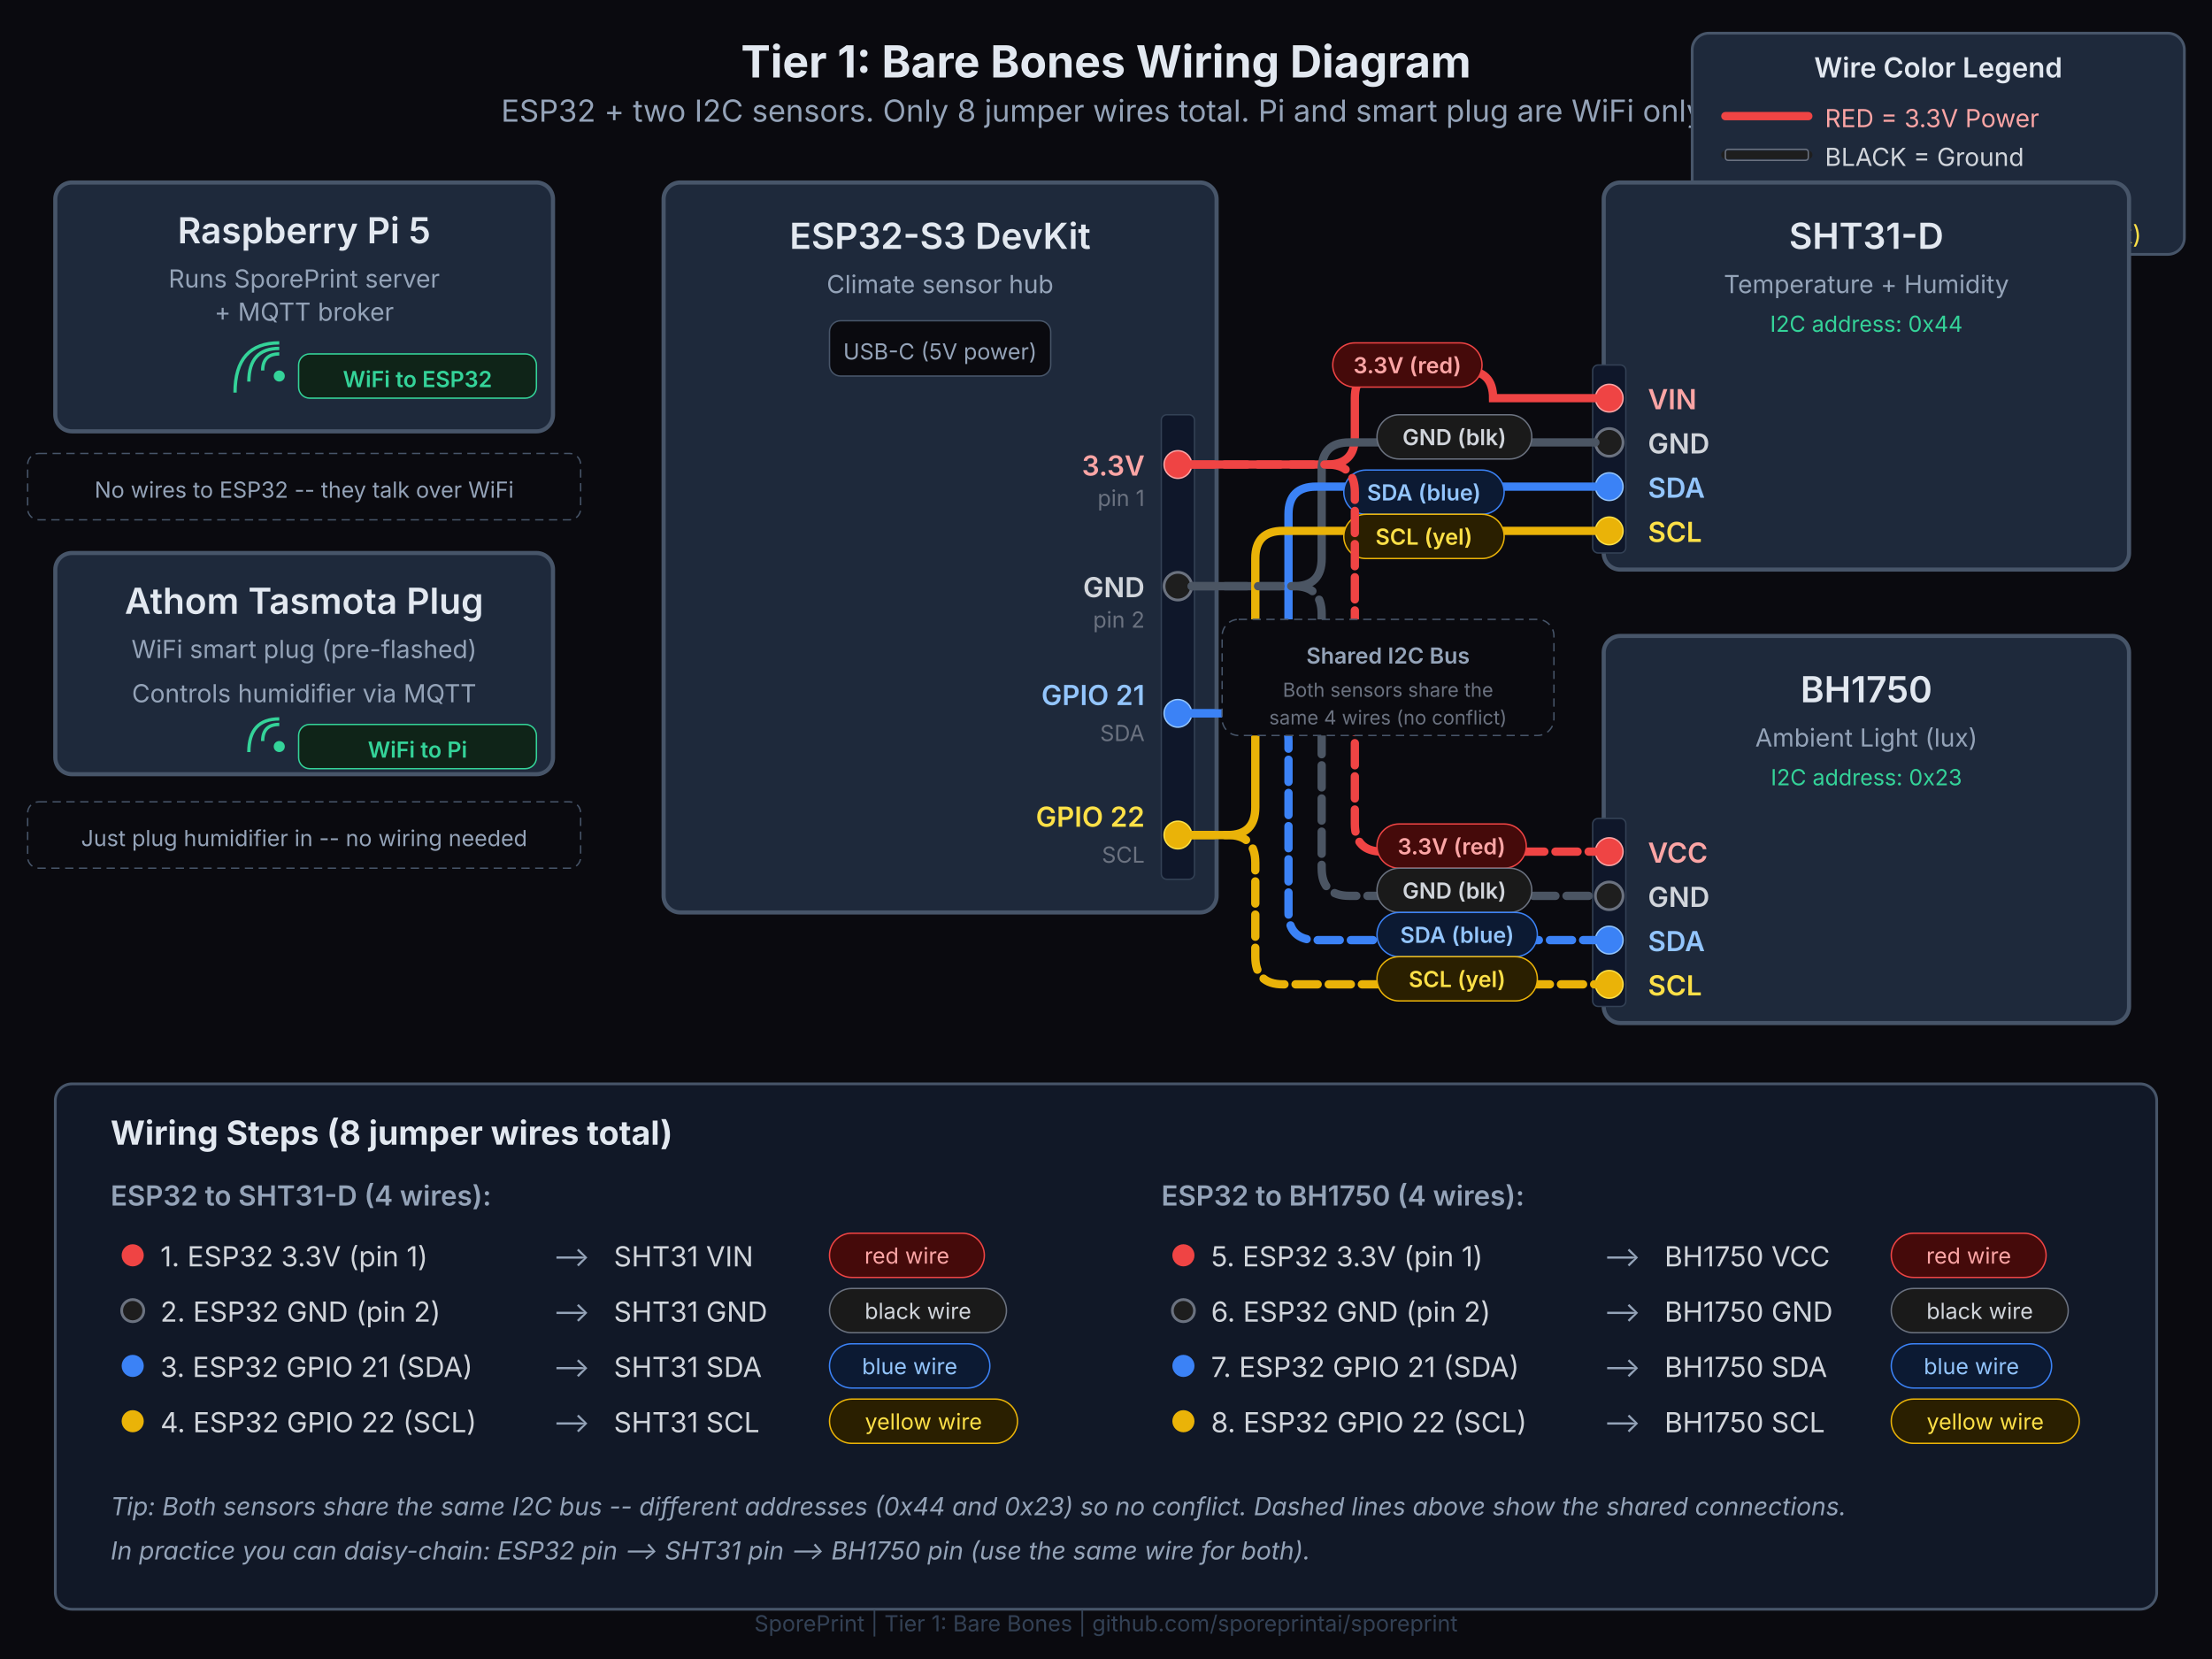
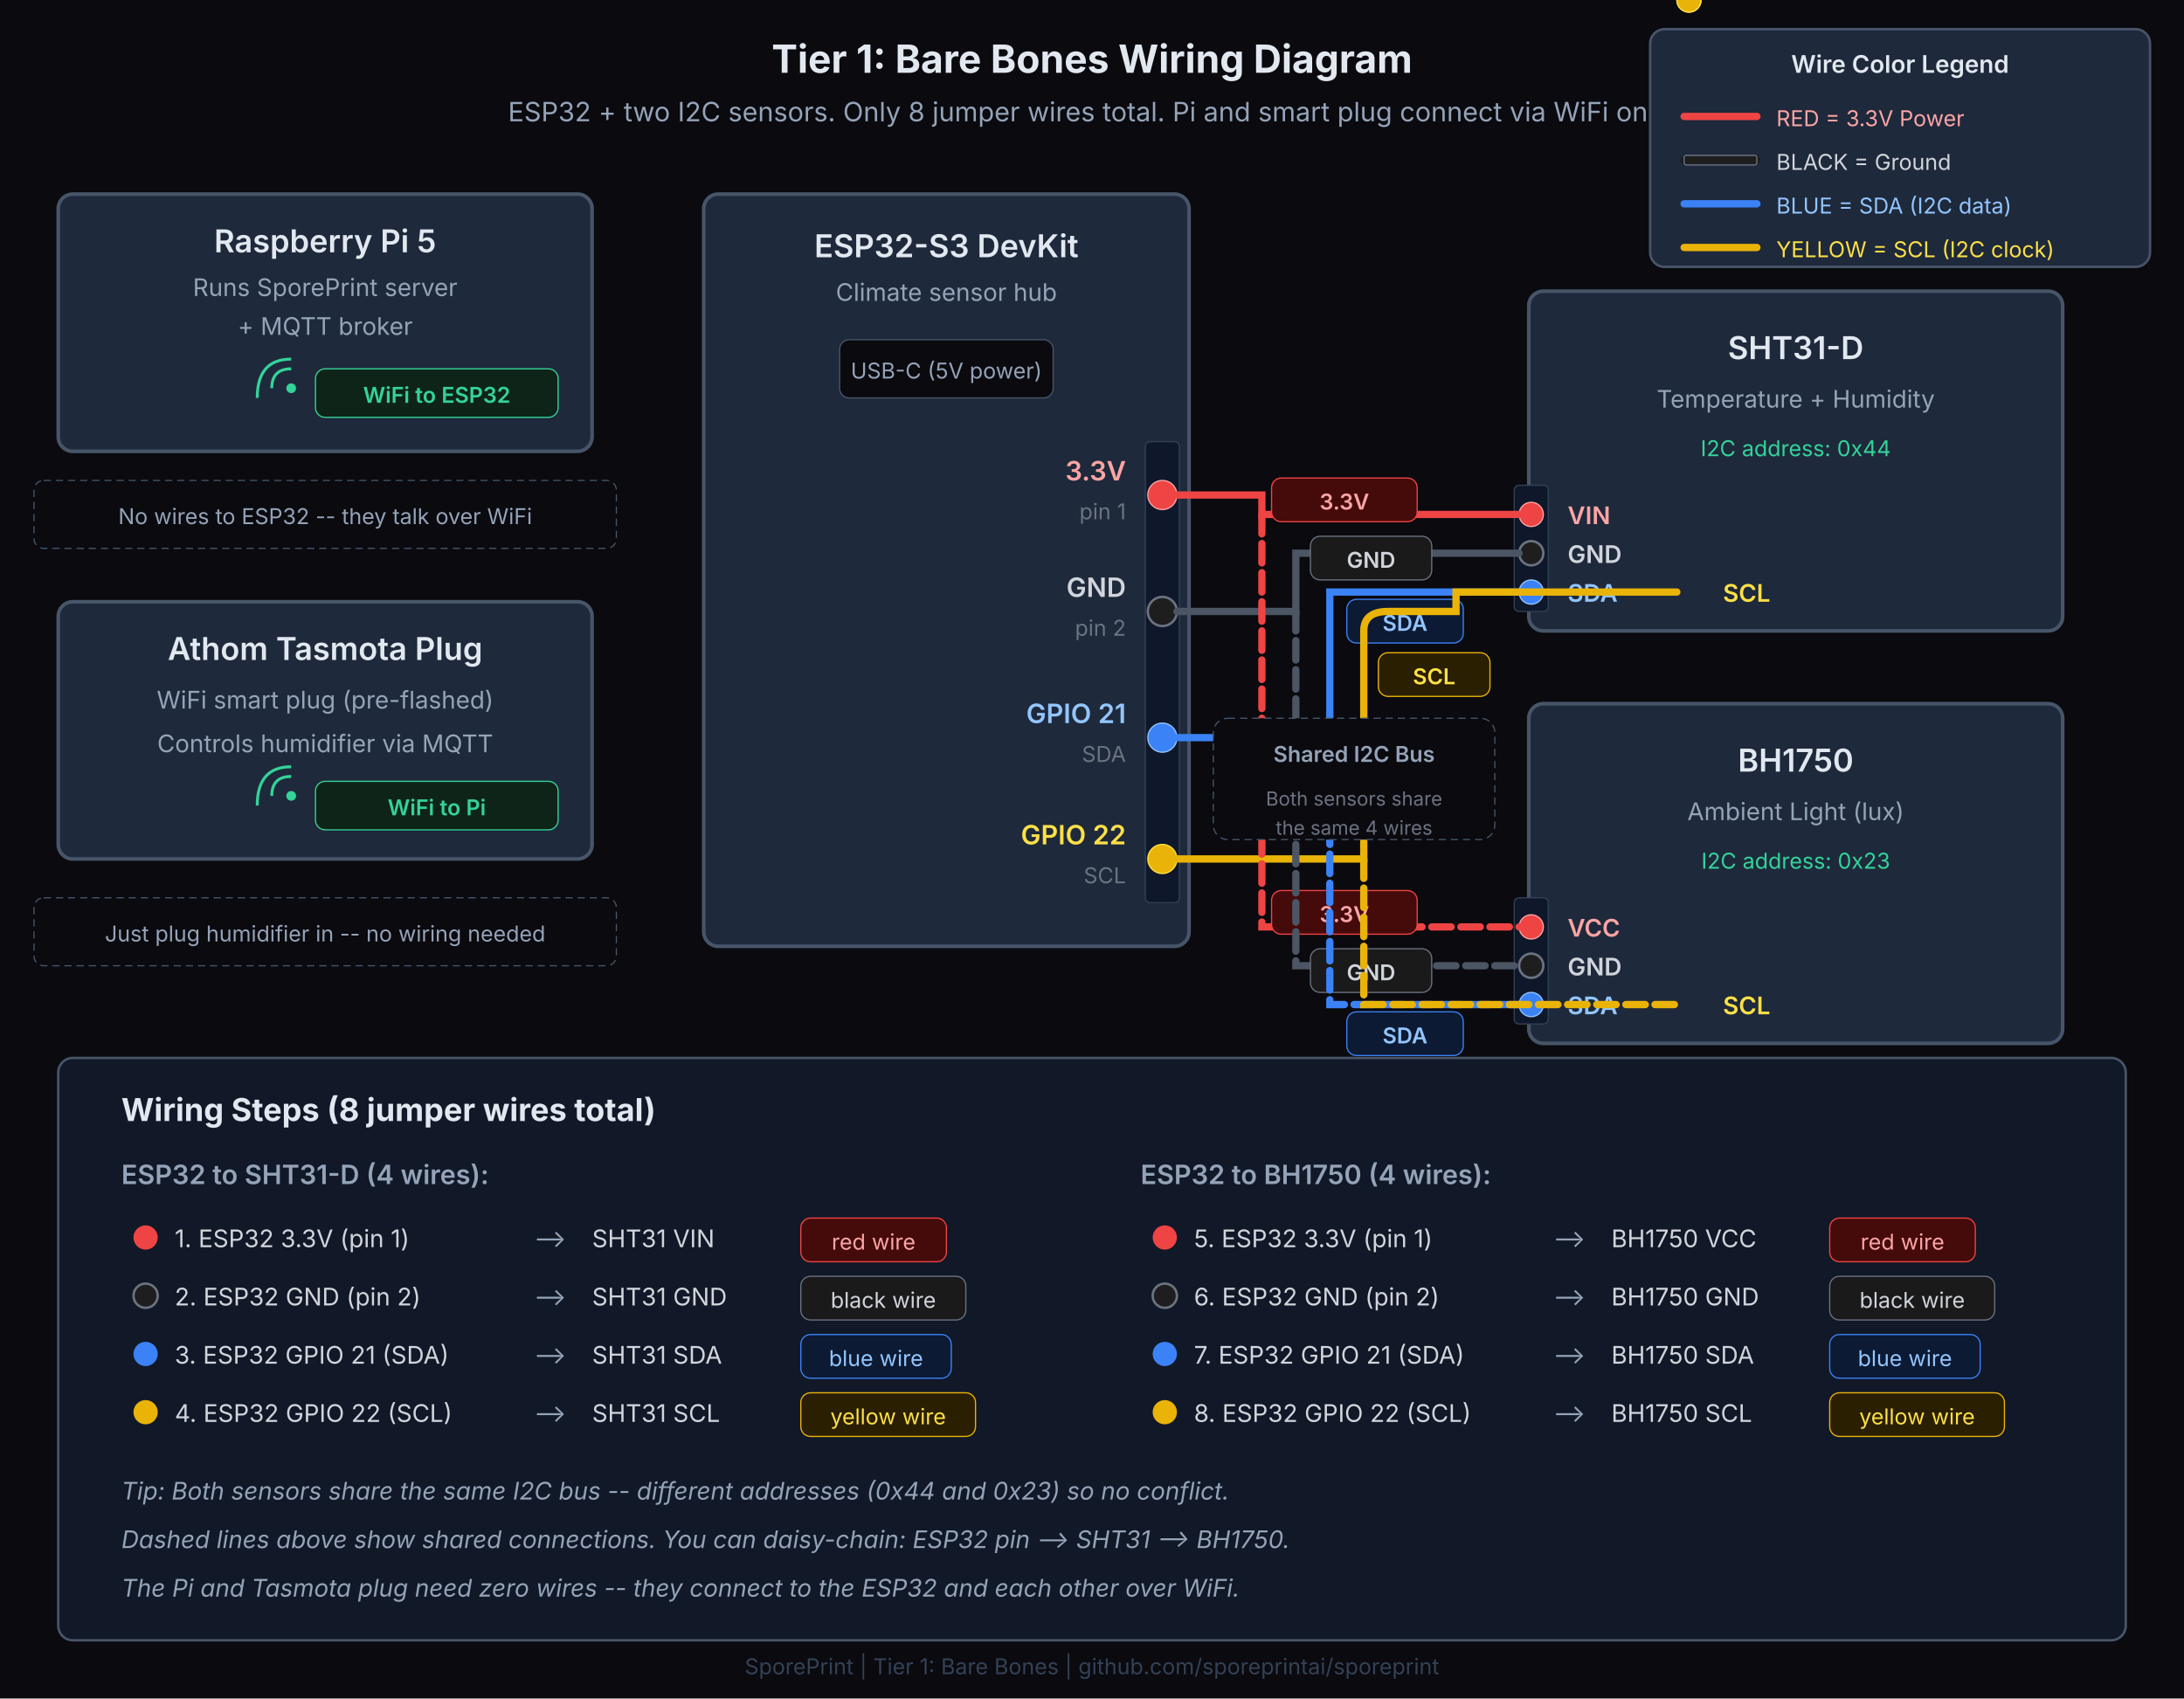
- <svg xmlns="http://www.w3.org/2000/svg" viewBox="0 0 800 600" width="800" height="600">
-   <rect width="800" height="600" fill="#0a0a0f" />
-   <text x="400" y="28" text-anchor="middle" fill="#e2e8f0" font-family="system-ui, -apple-system, sans-serif" font-size="16" font-weight="700">Tier 1: Bare Bones Wiring Diagram</text>
-   <text x="400" y="44" text-anchor="middle" fill="#94a3b8" font-family="system-ui, -apple-system, sans-serif" font-size="11">ESP32 + two I2C sensors. Only 8 jumper wires total. Pi and smart plug are WiFi only.</text>
-   <rect x="612" y="12" width="178" height="80" rx="6" fill="#1e293b" stroke="#475569" stroke-width="1" />
-   <text x="701" y="28" text-anchor="middle" fill="#e2e8f0" font-family="system-ui, -apple-system, sans-serif" font-size="10" font-weight="600">Wire Color Legend</text>
-   <line x1="624" y1="42" x2="654" y2="42" stroke="#ef4444" stroke-width="3" stroke-linecap="round" />
-   <text x="660" y="46" fill="#fca5a5" font-family="system-ui, -apple-system, sans-serif" font-size="9">RED = 3.3V Power</text>
-   <line x1="624" y1="56" x2="654" y2="56" stroke="#1e1e1e" stroke-width="3" stroke-linecap="round" />
-   <rect x="624" y="54" width="30" height="4" rx="1" fill="none" stroke="#6b7280" stroke-width="0.5" />
-   <text x="660" y="60" fill="#d1d5db" font-family="system-ui, -apple-system, sans-serif" font-size="9">BLACK = Ground</text>
-   <line x1="624" y1="70" x2="654" y2="70" stroke="#3b82f6" stroke-width="3" stroke-linecap="round" />
-   <text x="660" y="74" fill="#93c5fd" font-family="system-ui, -apple-system, sans-serif" font-size="9">BLUE = SDA (I2C data)</text>
-   <line x1="624" y1="84" x2="654" y2="84" stroke="#eab308" stroke-width="3" stroke-linecap="round" />
-   <text x="660" y="88" fill="#fde047" font-family="system-ui, -apple-system, sans-serif" font-size="9">YELLOW = SCL (I2C clock)</text>
-   <rect x="20" y="66" width="180" height="90" rx="6" fill="#1e293b" stroke="#475569" stroke-width="1.5" />
-   <text x="110" y="88" text-anchor="middle" fill="#e2e8f0" font-family="system-ui, -apple-system, sans-serif" font-size="13" font-weight="600">Raspberry Pi 5</text>
-   <text x="110" y="104" text-anchor="middle" fill="#94a3b8" font-family="system-ui, -apple-system, sans-serif" font-size="9">Runs SporePrint server</text>
-   <text x="110" y="116" text-anchor="middle" fill="#94a3b8" font-family="system-ui, -apple-system, sans-serif" font-size="9">+ MQTT broker</text>
-   <path d="M 95 134 Q 95 128 101 128" fill="none" stroke="#34d399" stroke-width="1.2" />
-   <path d="M 90 138 Q 90 126 101 126" fill="none" stroke="#34d399" stroke-width="1.2" />
-   <path d="M 85 142 Q 85 124 101 124" fill="none" stroke="#34d399" stroke-width="1.2" />
-   <circle cx="101" cy="136" r="2" fill="#34d399" />
-   <rect x="108" y="128" width="86" height="16" rx="4" fill="#0f2418" stroke="#34d399" stroke-width="0.5" />
-   <text x="151" y="140" text-anchor="middle" fill="#34d399" font-family="system-ui, -apple-system, sans-serif" font-size="8" font-weight="600">WiFi to ESP32</text>
-   <rect x="10" y="164" width="200" height="24" rx="4" fill="#0a0a0f" stroke="#475569" stroke-width="0.5" stroke-dasharray="3,2" />
-   <text x="110" y="180" text-anchor="middle" fill="#94a3b8" font-family="system-ui, -apple-system, sans-serif" font-size="8">No wires to ESP32 -- they talk over WiFi</text>
-   <rect x="20" y="200" width="180" height="80" rx="6" fill="#1e293b" stroke="#475569" stroke-width="1.5" />
-   <text x="110" y="222" text-anchor="middle" fill="#e2e8f0" font-family="system-ui, -apple-system, sans-serif" font-size="13" font-weight="600">Athom Tasmota Plug</text>
-   <text x="110" y="238" text-anchor="middle" fill="#94a3b8" font-family="system-ui, -apple-system, sans-serif" font-size="9">WiFi smart plug (pre-flashed)</text>
-   <text x="110" y="254" text-anchor="middle" fill="#94a3b8" font-family="system-ui, -apple-system, sans-serif" font-size="9">Controls humidifier via MQTT</text>
-   <path d="M 95 268 Q 95 262 101 262" fill="none" stroke="#34d399" stroke-width="1.2" />
-   <path d="M 90 272 Q 90 260 101 260" fill="none" stroke="#34d399" stroke-width="1.2" />
-   <circle cx="101" cy="270" r="2" fill="#34d399" />
-   <rect x="108" y="262" width="86" height="16" rx="4" fill="#0f2418" stroke="#34d399" stroke-width="0.5" />
-   <text x="151" y="274" text-anchor="middle" fill="#34d399" font-family="system-ui, -apple-system, sans-serif" font-size="8" font-weight="600">WiFi to Pi</text>
-   <rect x="10" y="290" width="200" height="24" rx="4" fill="#0a0a0f" stroke="#475569" stroke-width="0.5" stroke-dasharray="3,2" />
-   <text x="110" y="306" text-anchor="middle" fill="#94a3b8" font-family="system-ui, -apple-system, sans-serif" font-size="8">Just plug humidifier in -- no wiring needed</text>
-   <rect x="240" y="66" width="200" height="264" rx="6" fill="#1e293b" stroke="#475569" stroke-width="1.5" />
-   <text x="340" y="90" text-anchor="middle" fill="#e2e8f0" font-family="system-ui, -apple-system, sans-serif" font-size="13" font-weight="600">ESP32-S3 DevKit</text>
-   <text x="340" y="106" text-anchor="middle" fill="#94a3b8" font-family="system-ui, -apple-system, sans-serif" font-size="9">Climate sensor hub</text>
-   <rect x="300" y="116" width="80" height="20" rx="4" fill="#0a0a0f" stroke="#475569" stroke-width="0.5" />
-   <text x="340" y="130" text-anchor="middle" fill="#94a3b8" font-family="system-ui, -apple-system, sans-serif" font-size="8">USB-C (5V power)</text>
-   <rect x="420" y="150" width="12" height="168" rx="2" fill="#0f172a" stroke="#334155" stroke-width="0.5" />
-   <circle cx="426" cy="168" r="5" fill="#ef4444" stroke="#fca5a5" stroke-width="0.5" />
-   <text x="414" y="172" text-anchor="end" fill="#fca5a5" font-family="system-ui, -apple-system, sans-serif" font-size="10" font-weight="600">3.3V</text>
-   <text x="414" y="183" text-anchor="end" fill="#6b7280" font-family="system-ui, -apple-system, sans-serif" font-size="8">pin 1</text>
-   <circle cx="426" cy="212" r="5" fill="#1e1e1e" stroke="#6b7280" stroke-width="1" />
-   <text x="414" y="216" text-anchor="end" fill="#d1d5db" font-family="system-ui, -apple-system, sans-serif" font-size="10" font-weight="600">GND</text>
-   <text x="414" y="227" text-anchor="end" fill="#6b7280" font-family="system-ui, -apple-system, sans-serif" font-size="8">pin 2</text>
-   <circle cx="426" cy="258" r="5" fill="#3b82f6" stroke="#93c5fd" stroke-width="0.5" />
-   <text x="414" y="255" text-anchor="end" fill="#93c5fd" font-family="system-ui, -apple-system, sans-serif" font-size="10" font-weight="600">GPIO 21</text>
-   <text x="414" y="268" text-anchor="end" fill="#6b7280" font-family="system-ui, -apple-system, sans-serif" font-size="8">SDA</text>
-   <circle cx="426" cy="302" r="5" fill="#eab308" stroke="#fde047" stroke-width="0.5" />
-   <text x="414" y="299" text-anchor="end" fill="#fde047" font-family="system-ui, -apple-system, sans-serif" font-size="10" font-weight="600">GPIO 22</text>
-   <text x="414" y="312" text-anchor="end" fill="#6b7280" font-family="system-ui, -apple-system, sans-serif" font-size="8">SCL</text>
-   <rect x="580" y="66" width="190" height="140" rx="6" fill="#1e293b" stroke="#475569" stroke-width="1.5" />
-   <text x="675" y="90" text-anchor="middle" fill="#e2e8f0" font-family="system-ui, -apple-system, sans-serif" font-size="13" font-weight="600">SHT31-D</text>
-   <text x="675" y="106" text-anchor="middle" fill="#94a3b8" font-family="system-ui, -apple-system, sans-serif" font-size="9">Temperature + Humidity</text>
-   <text x="675" y="120" text-anchor="middle" fill="#34d399" font-family="system-ui, -apple-system, sans-serif" font-size="8">I2C address: 0x44</text>
-   <rect x="576" y="132" width="12" height="68" rx="2" fill="#0f172a" stroke="#334155" stroke-width="0.5" />
-   <circle cx="582" cy="144" r="5" fill="#ef4444" stroke="#fca5a5" stroke-width="0.5" />
-   <text x="596" y="148" fill="#fca5a5" font-family="system-ui, -apple-system, sans-serif" font-size="10" font-weight="600">VIN</text>
-   <circle cx="582" cy="160" r="5" fill="#1e1e1e" stroke="#6b7280" stroke-width="1" />
-   <text x="596" y="164" fill="#d1d5db" font-family="system-ui, -apple-system, sans-serif" font-size="10" font-weight="600">GND</text>
-   <circle cx="582" cy="176" r="5" fill="#3b82f6" stroke="#93c5fd" stroke-width="0.5" />
-   <text x="596" y="180" fill="#93c5fd" font-family="system-ui, -apple-system, sans-serif" font-size="10" font-weight="600">SDA</text>
-   <circle cx="582" cy="192" r="5" fill="#eab308" stroke="#fde047" stroke-width="0.5" />
-   <text x="596" y="196" fill="#fde047" font-family="system-ui, -apple-system, sans-serif" font-size="10" font-weight="600">SCL</text>
-   <rect x="580" y="230" width="190" height="140" rx="6" fill="#1e293b" stroke="#475569" stroke-width="1.5" />
-   <text x="675" y="254" text-anchor="middle" fill="#e2e8f0" font-family="system-ui, -apple-system, sans-serif" font-size="13" font-weight="600">BH1750</text>
-   <text x="675" y="270" text-anchor="middle" fill="#94a3b8" font-family="system-ui, -apple-system, sans-serif" font-size="9">Ambient Light (lux)</text>
-   <text x="675" y="284" text-anchor="middle" fill="#34d399" font-family="system-ui, -apple-system, sans-serif" font-size="8">I2C address: 0x23</text>
-   <rect x="576" y="296" width="12" height="68" rx="2" fill="#0f172a" stroke="#334155" stroke-width="0.5" />
-   <circle cx="582" cy="308" r="5" fill="#ef4444" stroke="#fca5a5" stroke-width="0.5" />
-   <text x="596" y="312" fill="#fca5a5" font-family="system-ui, -apple-system, sans-serif" font-size="10" font-weight="600">VCC</text>
-   <circle cx="582" cy="324" r="5" fill="#1e1e1e" stroke="#6b7280" stroke-width="1" />
-   <text x="596" y="328" fill="#d1d5db" font-family="system-ui, -apple-system, sans-serif" font-size="10" font-weight="600">GND</text>
-   <circle cx="582" cy="340" r="5" fill="#3b82f6" stroke="#93c5fd" stroke-width="0.5" />
-   <text x="596" y="344" fill="#93c5fd" font-family="system-ui, -apple-system, sans-serif" font-size="10" font-weight="600">SDA</text>
-   <circle cx="582" cy="356" r="5" fill="#eab308" stroke="#fde047" stroke-width="0.5" />
-   <text x="596" y="360" fill="#fde047" font-family="system-ui, -apple-system, sans-serif" font-size="10" font-weight="600">SCL</text>
-   <path d="M 431 168 L 480 168 Q 490 168 490 158 L 490 144 Q 490 134 500 134 L 530 134 Q 540 134 540 144 L 540 144 L 577 144" fill="none" stroke="#ef4444" stroke-width="3" stroke-linecap="round" />
-   <rect x="482" y="124" width="54" height="16" rx="8" fill="#450a0a" stroke="#ef4444" stroke-width="0.5" />
-   <text x="509" y="135" text-anchor="middle" fill="#fca5a5" font-family="system-ui, -apple-system, sans-serif" font-size="8" font-weight="600">3.3V (red)</text>
-   <path d="M 431 212 L 468 212 Q 478 212 478 202 L 478 170 Q 478 160 488 160 L 550 160 Q 560 160 560 160 L 577 160" fill="none" stroke="#4b5563" stroke-width="3" stroke-linecap="round" />
-   <rect x="498" y="150" width="56" height="16" rx="8" fill="#1a1a1a" stroke="#6b7280" stroke-width="0.5" />
-   <text x="526" y="161" text-anchor="middle" fill="#d1d5db" font-family="system-ui, -apple-system, sans-serif" font-size="8" font-weight="600">GND (blk)</text>
-   <path d="M 431 258 L 456 258 Q 466 258 466 248 L 466 186 Q 466 176 476 176 L 577 176" fill="none" stroke="#3b82f6" stroke-width="3" stroke-linecap="round" />
-   <rect x="486" y="170" width="58" height="16" rx="8" fill="#0c1a33" stroke="#3b82f6" stroke-width="0.5" />
-   <text x="515" y="181" text-anchor="middle" fill="#93c5fd" font-family="system-ui, -apple-system, sans-serif" font-size="8" font-weight="600">SDA (blue)</text>
-   <path d="M 431 302 L 444 302 Q 454 302 454 292 L 454 202 Q 454 192 464 192 L 577 192" fill="none" stroke="#eab308" stroke-width="3" stroke-linecap="round" />
-   <rect x="486" y="186" width="58" height="16" rx="8" fill="#2a1f00" stroke="#eab308" stroke-width="0.5" />
-   <text x="515" y="197" text-anchor="middle" fill="#fde047" font-family="system-ui, -apple-system, sans-serif" font-size="8" font-weight="600">SCL (yel)</text>
-   <path d="M 431 168 L 480 168 Q 490 168 490 178 L 490 298 Q 490 308 500 308 L 577 308" fill="none" stroke="#ef4444" stroke-width="3" stroke-linecap="round" stroke-dasharray="8,4" />
-   <rect x="498" y="298" width="54" height="16" rx="8" fill="#450a0a" stroke="#ef4444" stroke-width="0.5" />
-   <text x="525" y="309" text-anchor="middle" fill="#fca5a5" font-family="system-ui, -apple-system, sans-serif" font-size="8" font-weight="600">3.3V (red)</text>
-   <path d="M 431 212 L 468 212 Q 478 212 478 222 L 478 314 Q 478 324 488 324 L 577 324" fill="none" stroke="#4b5563" stroke-width="3" stroke-linecap="round" stroke-dasharray="8,4" />
-   <rect x="498" y="314" width="56" height="16" rx="8" fill="#1a1a1a" stroke="#6b7280" stroke-width="0.5" />
-   <text x="526" y="325" text-anchor="middle" fill="#d1d5db" font-family="system-ui, -apple-system, sans-serif" font-size="8" font-weight="600">GND (blk)</text>
-   <path d="M 431 258 L 456 258 Q 466 258 466 268 L 466 330 Q 466 340 476 340 L 577 340" fill="none" stroke="#3b82f6" stroke-width="3" stroke-linecap="round" stroke-dasharray="8,4" />
-   <rect x="498" y="330" width="58" height="16" rx="8" fill="#0c1a33" stroke="#3b82f6" stroke-width="0.5" />
-   <text x="527" y="341" text-anchor="middle" fill="#93c5fd" font-family="system-ui, -apple-system, sans-serif" font-size="8" font-weight="600">SDA (blue)</text>
-   <path d="M 431 302 L 444 302 Q 454 302 454 312 L 454 346 Q 454 356 464 356 L 577 356" fill="none" stroke="#eab308" stroke-width="3" stroke-linecap="round" stroke-dasharray="8,4" />
-   <rect x="498" y="346" width="58" height="16" rx="8" fill="#2a1f00" stroke="#eab308" stroke-width="0.5" />
-   <text x="527" y="357" text-anchor="middle" fill="#fde047" font-family="system-ui, -apple-system, sans-serif" font-size="8" font-weight="600">SCL (yel)</text>
-   <rect x="442" y="224" width="120" height="42" rx="6" fill="#0a0a0f" stroke="#475569" stroke-width="0.5" stroke-dasharray="3,2" />
-   <text x="502" y="240" text-anchor="middle" fill="#94a3b8" font-family="system-ui, -apple-system, sans-serif" font-size="8" font-weight="600">Shared I2C Bus</text>
-   <text x="502" y="252" text-anchor="middle" fill="#6b7280" font-family="system-ui, -apple-system, sans-serif" font-size="7">Both sensors share the</text>
-   <text x="502" y="262" text-anchor="middle" fill="#6b7280" font-family="system-ui, -apple-system, sans-serif" font-size="7">same 4 wires (no conflict)</text>
-   <rect x="20" y="392" width="760" height="190" rx="6" fill="#111827" stroke="#475569" stroke-width="1" />
-   <text x="40" y="414" fill="#e2e8f0" font-family="system-ui, -apple-system, sans-serif" font-size="12" font-weight="700">Wiring Steps (8 jumper wires total)</text>
-   <text x="40" y="436" fill="#94a3b8" font-family="system-ui, -apple-system, sans-serif" font-size="10" font-weight="600">ESP32 to SHT31-D (4 wires):</text>
-   <circle cx="48" cy="454" r="4" fill="#ef4444" />
-   <text x="58" y="458" fill="#d1d5db" font-family="system-ui, -apple-system, sans-serif" font-size="10">1. ESP32 3.3V (pin 1)</text>
-   <text x="200" y="458" fill="#94a3b8" font-family="system-ui, -apple-system, sans-serif" font-size="10">--&gt;</text>
-   <text x="222" y="458" fill="#d1d5db" font-family="system-ui, -apple-system, sans-serif" font-size="10">SHT31 VIN</text>
-   <rect x="300" y="446" width="56" height="16" rx="8" fill="#450a0a" stroke="#ef4444" stroke-width="0.5" />
-   <text x="328" y="457" text-anchor="middle" fill="#fca5a5" font-family="system-ui, -apple-system, sans-serif" font-size="8">red wire</text>
-   <circle cx="48" cy="474" r="4" fill="#1e1e1e" stroke="#6b7280" stroke-width="1" />
-   <text x="58" y="478" fill="#d1d5db" font-family="system-ui, -apple-system, sans-serif" font-size="10">2. ESP32 GND (pin 2)</text>
-   <text x="200" y="478" fill="#94a3b8" font-family="system-ui, -apple-system, sans-serif" font-size="10">--&gt;</text>
-   <text x="222" y="478" fill="#d1d5db" font-family="system-ui, -apple-system, sans-serif" font-size="10">SHT31 GND</text>
-   <rect x="300" y="466" width="64" height="16" rx="8" fill="#1a1a1a" stroke="#6b7280" stroke-width="0.5" />
-   <text x="332" y="477" text-anchor="middle" fill="#d1d5db" font-family="system-ui, -apple-system, sans-serif" font-size="8">black wire</text>
-   <circle cx="48" cy="494" r="4" fill="#3b82f6" />
-   <text x="58" y="498" fill="#d1d5db" font-family="system-ui, -apple-system, sans-serif" font-size="10">3. ESP32 GPIO 21 (SDA)</text>
-   <text x="200" y="498" fill="#94a3b8" font-family="system-ui, -apple-system, sans-serif" font-size="10">--&gt;</text>
-   <text x="222" y="498" fill="#d1d5db" font-family="system-ui, -apple-system, sans-serif" font-size="10">SHT31 SDA</text>
-   <rect x="300" y="486" width="58" height="16" rx="8" fill="#0c1a33" stroke="#3b82f6" stroke-width="0.5" />
-   <text x="329" y="497" text-anchor="middle" fill="#93c5fd" font-family="system-ui, -apple-system, sans-serif" font-size="8">blue wire</text>
-   <circle cx="48" cy="514" r="4" fill="#eab308" />
-   <text x="58" y="518" fill="#d1d5db" font-family="system-ui, -apple-system, sans-serif" font-size="10">4. ESP32 GPIO 22 (SCL)</text>
-   <text x="200" y="518" fill="#94a3b8" font-family="system-ui, -apple-system, sans-serif" font-size="10">--&gt;</text>
-   <text x="222" y="518" fill="#d1d5db" font-family="system-ui, -apple-system, sans-serif" font-size="10">SHT31 SCL</text>
-   <rect x="300" y="506" width="68" height="16" rx="8" fill="#2a1f00" stroke="#eab308" stroke-width="0.5" />
-   <text x="334" y="517" text-anchor="middle" fill="#fde047" font-family="system-ui, -apple-system, sans-serif" font-size="8">yellow wire</text>
-   <text x="420" y="436" fill="#94a3b8" font-family="system-ui, -apple-system, sans-serif" font-size="10" font-weight="600">ESP32 to BH1750 (4 wires):</text>
-   <circle cx="428" cy="454" r="4" fill="#ef4444" />
-   <text x="438" y="458" fill="#d1d5db" font-family="system-ui, -apple-system, sans-serif" font-size="10">5. ESP32 3.3V (pin 1)</text>
-   <text x="580" y="458" fill="#94a3b8" font-family="system-ui, -apple-system, sans-serif" font-size="10">--&gt;</text>
-   <text x="602" y="458" fill="#d1d5db" font-family="system-ui, -apple-system, sans-serif" font-size="10">BH1750 VCC</text>
-   <rect x="684" y="446" width="56" height="16" rx="8" fill="#450a0a" stroke="#ef4444" stroke-width="0.5" />
-   <text x="712" y="457" text-anchor="middle" fill="#fca5a5" font-family="system-ui, -apple-system, sans-serif" font-size="8">red wire</text>
-   <circle cx="428" cy="474" r="4" fill="#1e1e1e" stroke="#6b7280" stroke-width="1" />
-   <text x="438" y="478" fill="#d1d5db" font-family="system-ui, -apple-system, sans-serif" font-size="10">6. ESP32 GND (pin 2)</text>
-   <text x="580" y="478" fill="#94a3b8" font-family="system-ui, -apple-system, sans-serif" font-size="10">--&gt;</text>
-   <text x="602" y="478" fill="#d1d5db" font-family="system-ui, -apple-system, sans-serif" font-size="10">BH1750 GND</text>
-   <rect x="684" y="466" width="64" height="16" rx="8" fill="#1a1a1a" stroke="#6b7280" stroke-width="0.5" />
-   <text x="716" y="477" text-anchor="middle" fill="#d1d5db" font-family="system-ui, -apple-system, sans-serif" font-size="8">black wire</text>
-   <circle cx="428" cy="494" r="4" fill="#3b82f6" />
-   <text x="438" y="498" fill="#d1d5db" font-family="system-ui, -apple-system, sans-serif" font-size="10">7. ESP32 GPIO 21 (SDA)</text>
-   <text x="580" y="498" fill="#94a3b8" font-family="system-ui, -apple-system, sans-serif" font-size="10">--&gt;</text>
-   <text x="602" y="498" fill="#d1d5db" font-family="system-ui, -apple-system, sans-serif" font-size="10">BH1750 SDA</text>
-   <rect x="684" y="486" width="58" height="16" rx="8" fill="#0c1a33" stroke="#3b82f6" stroke-width="0.5" />
-   <text x="713" y="497" text-anchor="middle" fill="#93c5fd" font-family="system-ui, -apple-system, sans-serif" font-size="8">blue wire</text>
-   <circle cx="428" cy="514" r="4" fill="#eab308" />
-   <text x="438" y="518" fill="#d1d5db" font-family="system-ui, -apple-system, sans-serif" font-size="10">8. ESP32 GPIO 22 (SCL)</text>
-   <text x="580" y="518" fill="#94a3b8" font-family="system-ui, -apple-system, sans-serif" font-size="10">--&gt;</text>
-   <text x="602" y="518" fill="#d1d5db" font-family="system-ui, -apple-system, sans-serif" font-size="10">BH1750 SCL</text>
-   <rect x="684" y="506" width="68" height="16" rx="8" fill="#2a1f00" stroke="#eab308" stroke-width="0.5" />
-   <text x="718" y="517" text-anchor="middle" fill="#fde047" font-family="system-ui, -apple-system, sans-serif" font-size="8">yellow wire</text>
-   <text x="40" y="548" fill="#94a3b8" font-family="system-ui, -apple-system, sans-serif" font-size="9" font-style="italic">Tip: Both sensors share the same I2C bus -- different addresses (0x44 and 0x23) so no conflict. Dashed lines above show the shared connections.</text>
-   <text x="40" y="564" fill="#94a3b8" font-family="system-ui, -apple-system, sans-serif" font-size="9" font-style="italic">In practice you can daisy-chain: ESP32 pin --&gt; SHT31 pin --&gt; BH1750 pin (use the same wire for both).</text>
-   <text x="400" y="590" text-anchor="middle" fill="#334155" font-family="system-ui, -apple-system, sans-serif" font-size="8">SporePrint  |  Tier 1: Bare Bones  |  github.com/sporeprintai/sporeprint</text>
+ <svg xmlns="http://www.w3.org/2000/svg" viewBox="0 0 900 700" width="900" height="700">
+   <rect width="900" height="700" fill="#0a0a0f" />
+   <text x="450" y="30" text-anchor="middle" fill="#e2e8f0" font-family="system-ui, -apple-system, sans-serif" font-size="16" font-weight="700">Tier 1: Bare Bones Wiring Diagram</text>
+   <text x="450" y="50" text-anchor="middle" fill="#94a3b8" font-family="system-ui, -apple-system, sans-serif" font-size="11">ESP32 + two I2C sensors. Only 8 jumper wires total. Pi and smart plug connect via WiFi only.</text>
+   <rect x="680" y="12" width="206" height="98" rx="6" fill="#1e293b" stroke="#475569" stroke-width="1" />
+   <text x="783" y="30" text-anchor="middle" fill="#e2e8f0" font-family="system-ui, -apple-system, sans-serif" font-size="10" font-weight="600">Wire Color Legend</text>
+   <line x1="694" y1="48" x2="724" y2="48" stroke="#ef4444" stroke-width="3" stroke-linecap="round" />
+   <text x="732" y="52" fill="#fca5a5" font-family="system-ui, -apple-system, sans-serif" font-size="9">RED = 3.3V Power</text>
+   <line x1="694" y1="66" x2="724" y2="66" stroke="#1e1e1e" stroke-width="3" stroke-linecap="round" />
+   <rect x="694" y="64" width="30" height="4" rx="1" fill="none" stroke="#6b7280" stroke-width="0.5" />
+   <text x="732" y="70" fill="#d1d5db" font-family="system-ui, -apple-system, sans-serif" font-size="9">BLACK = Ground</text>
+   <line x1="694" y1="84" x2="724" y2="84" stroke="#3b82f6" stroke-width="3" stroke-linecap="round" />
+   <text x="732" y="88" fill="#93c5fd" font-family="system-ui, -apple-system, sans-serif" font-size="9">BLUE = SDA (I2C data)</text>
+   <line x1="694" y1="102" x2="724" y2="102" stroke="#eab308" stroke-width="3" stroke-linecap="round" />
+   <text x="732" y="106" fill="#fde047" font-family="system-ui, -apple-system, sans-serif" font-size="9">YELLOW = SCL (I2C clock)</text>
+   <rect x="24" y="80" width="220" height="106" rx="6" fill="#1e293b" stroke="#475569" stroke-width="1.5" />
+   <text x="134" y="104" text-anchor="middle" fill="#e2e8f0" font-family="system-ui, -apple-system, sans-serif" font-size="13" font-weight="600">Raspberry Pi 5</text>
+   <text x="134" y="122" text-anchor="middle" fill="#94a3b8" font-family="system-ui, -apple-system, sans-serif" font-size="10">Runs SporePrint server</text>
+   <text x="134" y="138" text-anchor="middle" fill="#94a3b8" font-family="system-ui, -apple-system, sans-serif" font-size="10">+ MQTT broker</text>
+   <path d="M 112 160 Q 112 152 120 152" fill="none" stroke="#34d399" stroke-width="1.2" />
+   <path d="M 106 164 Q 106 148 120 148" fill="none" stroke="#34d399" stroke-width="1.2" />
+   <circle cx="120" cy="160" r="2" fill="#34d399" />
+   <rect x="130" y="152" width="100" height="20" rx="4" fill="#0f2418" stroke="#34d399" stroke-width="0.5" />
+   <text x="180" y="166" text-anchor="middle" fill="#34d399" font-family="system-ui, -apple-system, sans-serif" font-size="9" font-weight="600">WiFi to ESP32</text>
+   <rect x="14" y="198" width="240" height="28" rx="4" fill="#0a0a0f" stroke="#475569" stroke-width="0.5" stroke-dasharray="3,2" />
+   <text x="134" y="216" text-anchor="middle" fill="#94a3b8" font-family="system-ui, -apple-system, sans-serif" font-size="9">No wires to ESP32 -- they talk over WiFi</text>
+   <rect x="24" y="248" width="220" height="106" rx="6" fill="#1e293b" stroke="#475569" stroke-width="1.5" />
+   <text x="134" y="272" text-anchor="middle" fill="#e2e8f0" font-family="system-ui, -apple-system, sans-serif" font-size="13" font-weight="600">Athom Tasmota Plug</text>
+   <text x="134" y="292" text-anchor="middle" fill="#94a3b8" font-family="system-ui, -apple-system, sans-serif" font-size="10">WiFi smart plug (pre-flashed)</text>
+   <text x="134" y="310" text-anchor="middle" fill="#94a3b8" font-family="system-ui, -apple-system, sans-serif" font-size="10">Controls humidifier via MQTT</text>
+   <path d="M 112 328 Q 112 320 120 320" fill="none" stroke="#34d399" stroke-width="1.2" />
+   <path d="M 106 332 Q 106 316 120 316" fill="none" stroke="#34d399" stroke-width="1.2" />
+   <circle cx="120" cy="328" r="2" fill="#34d399" />
+   <rect x="130" y="322" width="100" height="20" rx="4" fill="#0f2418" stroke="#34d399" stroke-width="0.5" />
+   <text x="180" y="336" text-anchor="middle" fill="#34d399" font-family="system-ui, -apple-system, sans-serif" font-size="9" font-weight="600">WiFi to Pi</text>
+   <rect x="14" y="370" width="240" height="28" rx="4" fill="#0a0a0f" stroke="#475569" stroke-width="0.5" stroke-dasharray="3,2" />
+   <text x="134" y="388" text-anchor="middle" fill="#94a3b8" font-family="system-ui, -apple-system, sans-serif" font-size="9">Just plug humidifier in -- no wiring needed</text>
+   <rect x="290" y="80" width="200" height="310" rx="6" fill="#1e293b" stroke="#475569" stroke-width="1.5" />
+   <text x="390" y="106" text-anchor="middle" fill="#e2e8f0" font-family="system-ui, -apple-system, sans-serif" font-size="13" font-weight="600">ESP32-S3 DevKit</text>
+   <text x="390" y="124" text-anchor="middle" fill="#94a3b8" font-family="system-ui, -apple-system, sans-serif" font-size="10">Climate sensor hub</text>
+   <rect x="346" y="140" width="88" height="24" rx="4" fill="#0a0a0f" stroke="#475569" stroke-width="0.5" />
+   <text x="390" y="156" text-anchor="middle" fill="#94a3b8" font-family="system-ui, -apple-system, sans-serif" font-size="9">USB-C (5V power)</text>
+   <rect x="472" y="182" width="14" height="190" rx="2" fill="#0f172a" stroke="#334155" stroke-width="0.5" />
+   <circle cx="479" cy="204" r="6" fill="#ef4444" stroke="#fca5a5" stroke-width="0.5" />
+   <text x="464" y="198" text-anchor="end" fill="#fca5a5" font-family="system-ui, -apple-system, sans-serif" font-size="11" font-weight="600">3.3V</text>
+   <text x="464" y="214" text-anchor="end" fill="#6b7280" font-family="system-ui, -apple-system, sans-serif" font-size="9">pin 1</text>
+   <circle cx="479" cy="252" r="6" fill="#1e1e1e" stroke="#6b7280" stroke-width="1" />
+   <text x="464" y="246" text-anchor="end" fill="#d1d5db" font-family="system-ui, -apple-system, sans-serif" font-size="11" font-weight="600">GND</text>
+   <text x="464" y="262" text-anchor="end" fill="#6b7280" font-family="system-ui, -apple-system, sans-serif" font-size="9">pin 2</text>
+   <circle cx="479" cy="304" r="6" fill="#3b82f6" stroke="#93c5fd" stroke-width="0.5" />
+   <text x="464" y="298" text-anchor="end" fill="#93c5fd" font-family="system-ui, -apple-system, sans-serif" font-size="11" font-weight="600">GPIO 21</text>
+   <text x="464" y="314" text-anchor="end" fill="#6b7280" font-family="system-ui, -apple-system, sans-serif" font-size="9">SDA</text>
+   <circle cx="479" cy="354" r="6" fill="#eab308" stroke="#fde047" stroke-width="0.5" />
+   <text x="464" y="348" text-anchor="end" fill="#fde047" font-family="system-ui, -apple-system, sans-serif" font-size="11" font-weight="600">GPIO 22</text>
+   <text x="464" y="364" text-anchor="end" fill="#6b7280" font-family="system-ui, -apple-system, sans-serif" font-size="9">SCL</text>
+   <rect x="630" y="120" width="220" height="140" rx="6" fill="#1e293b" stroke="#475569" stroke-width="1.5" />
+   <text x="740" y="148" text-anchor="middle" fill="#e2e8f0" font-family="system-ui, -apple-system, sans-serif" font-size="13" font-weight="600">SHT31-D</text>
+   <text x="740" y="168" text-anchor="middle" fill="#94a3b8" font-family="system-ui, -apple-system, sans-serif" font-size="10">Temperature + Humidity</text>
+   <text x="740" y="188" text-anchor="middle" fill="#34d399" font-family="system-ui, -apple-system, sans-serif" font-size="9">I2C address: 0x44</text>
+   <rect x="624" y="200" width="14" height="52" rx="2" fill="#0f172a" stroke="#334155" stroke-width="0.5" />
+   <circle cx="631" cy="212" r="5" fill="#ef4444" stroke="#fca5a5" stroke-width="0.5" />
+   <text x="646" y="216" fill="#fca5a5" font-family="system-ui, -apple-system, sans-serif" font-size="10" font-weight="600">VIN</text>
+   <circle cx="631" cy="228" r="5" fill="#1e1e1e" stroke="#6b7280" stroke-width="1" />
+   <text x="646" y="232" fill="#d1d5db" font-family="system-ui, -apple-system, sans-serif" font-size="10" font-weight="600">GND</text>
+   <circle cx="631" cy="244" r="5" fill="#3b82f6" stroke="#93c5fd" stroke-width="0.5" />
+   <text x="646" y="248" fill="#93c5fd" font-family="system-ui, -apple-system, sans-serif" font-size="10" font-weight="600">SDA</text>
+   <rect x="630" y="290" width="220" height="140" rx="6" fill="#1e293b" stroke="#475569" stroke-width="1.5" />
+   <text x="740" y="318" text-anchor="middle" fill="#e2e8f0" font-family="system-ui, -apple-system, sans-serif" font-size="13" font-weight="600">BH1750</text>
+   <text x="740" y="338" text-anchor="middle" fill="#94a3b8" font-family="system-ui, -apple-system, sans-serif" font-size="10">Ambient Light (lux)</text>
+   <text x="740" y="358" text-anchor="middle" fill="#34d399" font-family="system-ui, -apple-system, sans-serif" font-size="9">I2C address: 0x23</text>
+   <rect x="624" y="370" width="14" height="52" rx="2" fill="#0f172a" stroke="#334155" stroke-width="0.5" />
+   <circle cx="631" cy="382" r="5" fill="#ef4444" stroke="#fca5a5" stroke-width="0.5" />
+   <text x="646" y="386" fill="#fca5a5" font-family="system-ui, -apple-system, sans-serif" font-size="10" font-weight="600">VCC</text>
+   <circle cx="631" cy="398" r="5" fill="#1e1e1e" stroke="#6b7280" stroke-width="1" />
+   <text x="646" y="402" fill="#d1d5db" font-family="system-ui, -apple-system, sans-serif" font-size="10" font-weight="600">GND</text>
+   <circle cx="631" cy="414" r="5" fill="#3b82f6" stroke="#93c5fd" stroke-width="0.5" />
+   <text x="646" y="418" fill="#93c5fd" font-family="system-ui, -apple-system, sans-serif" font-size="10" font-weight="600">SDA</text>
+   <circle cx="696" y="244" r="5" fill="#eab308" stroke="#fde047" stroke-width="0.5" />
+   <text x="710" y="248" fill="#fde047" font-family="system-ui, -apple-system, sans-serif" font-size="10" font-weight="600">SCL</text>
+   <circle cx="696" y="414" r="5" fill="#eab308" stroke="#fde047" stroke-width="0.5" />
+   <text x="710" y="418" fill="#fde047" font-family="system-ui, -apple-system, sans-serif" font-size="10" font-weight="600">SCL</text>
+   <path d="M 485 204 L 520 204 L 520 212 L 626 212" fill="none" stroke="#ef4444" stroke-width="3" stroke-linecap="round" />
+   <g>
+     <rect x="524" y="197" width="60" height="18" rx="4" fill="#450a0a" stroke="#ef4444" stroke-width="0.5" />
+     <text x="554" y="210" text-anchor="middle" fill="#fca5a5" font-family="system-ui, -apple-system, sans-serif" font-size="9" font-weight="600">3.3V</text>
+   </g>
+   <path d="M 485 252 L 534 252 L 534 228 L 626 228" fill="none" stroke="#4b5563" stroke-width="3" stroke-linecap="round" />
+   <g>
+     <rect x="540" y="221" width="50" height="18" rx="4" fill="#1a1a1a" stroke="#6b7280" stroke-width="0.5" />
+     <text x="565" y="234" text-anchor="middle" fill="#d1d5db" font-family="system-ui, -apple-system, sans-serif" font-size="9" font-weight="600">GND</text>
+   </g>
+   <path d="M 485 304 L 548 304 L 548 244 L 626 244" fill="none" stroke="#3b82f6" stroke-width="3" stroke-linecap="round" />
+   <g>
+     <rect x="555" y="247" width="48" height="18" rx="4" fill="#0c1a33" stroke="#3b82f6" stroke-width="0.5" />
+     <text x="579" y="260" text-anchor="middle" fill="#93c5fd" font-family="system-ui, -apple-system, sans-serif" font-size="9" font-weight="600">SDA</text>
+   </g>
+   <path d="M 485 354 L 562 354 L 562 260 Q 562 252 572 252 L 600 252 L 600 244 L 691 244" fill="none" stroke="#eab308" stroke-width="3" stroke-linecap="round" />
+   <g>
+     <rect x="568" y="269" width="46" height="18" rx="4" fill="#2a1f00" stroke="#eab308" stroke-width="0.5" />
+     <text x="591" y="282" text-anchor="middle" fill="#fde047" font-family="system-ui, -apple-system, sans-serif" font-size="9" font-weight="600">SCL</text>
+   </g>
+   <path d="M 520 212 L 520 382 L 626 382" fill="none" stroke="#ef4444" stroke-width="3" stroke-linecap="round" stroke-dasharray="8,4" />
+   <g>
+     <rect x="524" y="367" width="60" height="18" rx="4" fill="#450a0a" stroke="#ef4444" stroke-width="0.5" />
+     <text x="554" y="380" text-anchor="middle" fill="#fca5a5" font-family="system-ui, -apple-system, sans-serif" font-size="9" font-weight="600">3.3V</text>
+   </g>
+   <path d="M 534 252 L 534 398 L 626 398" fill="none" stroke="#4b5563" stroke-width="3" stroke-linecap="round" stroke-dasharray="8,4" />
+   <g>
+     <rect x="540" y="391" width="50" height="18" rx="4" fill="#1a1a1a" stroke="#6b7280" stroke-width="0.5" />
+     <text x="565" y="404" text-anchor="middle" fill="#d1d5db" font-family="system-ui, -apple-system, sans-serif" font-size="9" font-weight="600">GND</text>
+   </g>
+   <path d="M 548 304 L 548 414 L 626 414" fill="none" stroke="#3b82f6" stroke-width="3" stroke-linecap="round" stroke-dasharray="8,4" />
+   <g>
+     <rect x="555" y="417" width="48" height="18" rx="4" fill="#0c1a33" stroke="#3b82f6" stroke-width="0.5" />
+     <text x="579" y="430" text-anchor="middle" fill="#93c5fd" font-family="system-ui, -apple-system, sans-serif" font-size="9" font-weight="600">SDA</text>
+   </g>
+   <path d="M 562 354 L 562 414 L 691 414" fill="none" stroke="#eab308" stroke-width="3" stroke-linecap="round" stroke-dasharray="8,4" />
+   <g>
+     <rect x="568" y="440" width="46" height="18" rx="4" fill="#2a1f00" stroke="#eab308" stroke-width="0.5" />
+     <text x="591" y="453" text-anchor="middle" fill="#fde047" font-family="system-ui, -apple-system, sans-serif" font-size="9" font-weight="600">SCL</text>
+   </g>
+   <rect x="500" y="296" width="116" height="50" rx="6" fill="#0a0a0f" stroke="#475569" stroke-width="0.5" stroke-dasharray="3,2" />
+   <text x="558" y="314" text-anchor="middle" fill="#94a3b8" font-family="system-ui, -apple-system, sans-serif" font-size="9" font-weight="600">Shared I2C Bus</text>
+   <text x="558" y="332" text-anchor="middle" fill="#6b7280" font-family="system-ui, -apple-system, sans-serif" font-size="8">Both sensors share</text>
+   <text x="558" y="344" text-anchor="middle" fill="#6b7280" font-family="system-ui, -apple-system, sans-serif" font-size="8">the same 4 wires</text>
+   <rect x="24" y="436" width="852" height="240" rx="6" fill="#111827" stroke="#475569" stroke-width="1" />
+   <text x="50" y="462" fill="#e2e8f0" font-family="system-ui, -apple-system, sans-serif" font-size="13" font-weight="700">Wiring Steps (8 jumper wires total)</text>
+   <text x="50" y="488" fill="#94a3b8" font-family="system-ui, -apple-system, sans-serif" font-size="11" font-weight="600">ESP32 to SHT31-D (4 wires):</text>
+   <circle cx="60" cy="510" r="5" fill="#ef4444" />
+   <text x="72" y="514" fill="#d1d5db" font-family="system-ui, -apple-system, sans-serif" font-size="10">1. ESP32 3.3V (pin 1)</text>
+   <text x="220" y="514" fill="#94a3b8" font-family="system-ui, -apple-system, sans-serif" font-size="10">--&gt;</text>
+   <text x="244" y="514" fill="#d1d5db" font-family="system-ui, -apple-system, sans-serif" font-size="10">SHT31 VIN</text>
+   <rect x="330" y="502" width="60" height="18" rx="4" fill="#450a0a" stroke="#ef4444" stroke-width="0.5" />
+   <text x="360" y="515" text-anchor="middle" fill="#fca5a5" font-family="system-ui, -apple-system, sans-serif" font-size="9">red wire</text>
+   <circle cx="60" cy="534" r="5" fill="#1e1e1e" stroke="#6b7280" stroke-width="1" />
+   <text x="72" y="538" fill="#d1d5db" font-family="system-ui, -apple-system, sans-serif" font-size="10">2. ESP32 GND (pin 2)</text>
+   <text x="220" y="538" fill="#94a3b8" font-family="system-ui, -apple-system, sans-serif" font-size="10">--&gt;</text>
+   <text x="244" y="538" fill="#d1d5db" font-family="system-ui, -apple-system, sans-serif" font-size="10">SHT31 GND</text>
+   <rect x="330" y="526" width="68" height="18" rx="4" fill="#1a1a1a" stroke="#6b7280" stroke-width="0.5" />
+   <text x="364" y="539" text-anchor="middle" fill="#d1d5db" font-family="system-ui, -apple-system, sans-serif" font-size="9">black wire</text>
+   <circle cx="60" cy="558" r="5" fill="#3b82f6" />
+   <text x="72" y="562" fill="#d1d5db" font-family="system-ui, -apple-system, sans-serif" font-size="10">3. ESP32 GPIO 21 (SDA)</text>
+   <text x="220" y="562" fill="#94a3b8" font-family="system-ui, -apple-system, sans-serif" font-size="10">--&gt;</text>
+   <text x="244" y="562" fill="#d1d5db" font-family="system-ui, -apple-system, sans-serif" font-size="10">SHT31 SDA</text>
+   <rect x="330" y="550" width="62" height="18" rx="4" fill="#0c1a33" stroke="#3b82f6" stroke-width="0.5" />
+   <text x="361" y="563" text-anchor="middle" fill="#93c5fd" font-family="system-ui, -apple-system, sans-serif" font-size="9">blue wire</text>
+   <circle cx="60" cy="582" r="5" fill="#eab308" />
+   <text x="72" y="586" fill="#d1d5db" font-family="system-ui, -apple-system, sans-serif" font-size="10">4. ESP32 GPIO 22 (SCL)</text>
+   <text x="220" y="586" fill="#94a3b8" font-family="system-ui, -apple-system, sans-serif" font-size="10">--&gt;</text>
+   <text x="244" y="586" fill="#d1d5db" font-family="system-ui, -apple-system, sans-serif" font-size="10">SHT31 SCL</text>
+   <rect x="330" y="574" width="72" height="18" rx="4" fill="#2a1f00" stroke="#eab308" stroke-width="0.5" />
+   <text x="366" y="587" text-anchor="middle" fill="#fde047" font-family="system-ui, -apple-system, sans-serif" font-size="9">yellow wire</text>
+   <text x="470" y="488" fill="#94a3b8" font-family="system-ui, -apple-system, sans-serif" font-size="11" font-weight="600">ESP32 to BH1750 (4 wires):</text>
+   <circle cx="480" cy="510" r="5" fill="#ef4444" />
+   <text x="492" y="514" fill="#d1d5db" font-family="system-ui, -apple-system, sans-serif" font-size="10">5. ESP32 3.3V (pin 1)</text>
+   <text x="640" y="514" fill="#94a3b8" font-family="system-ui, -apple-system, sans-serif" font-size="10">--&gt;</text>
+   <text x="664" y="514" fill="#d1d5db" font-family="system-ui, -apple-system, sans-serif" font-size="10">BH1750 VCC</text>
+   <rect x="754" y="502" width="60" height="18" rx="4" fill="#450a0a" stroke="#ef4444" stroke-width="0.5" />
+   <text x="784" y="515" text-anchor="middle" fill="#fca5a5" font-family="system-ui, -apple-system, sans-serif" font-size="9">red wire</text>
+   <circle cx="480" cy="534" r="5" fill="#1e1e1e" stroke="#6b7280" stroke-width="1" />
+   <text x="492" y="538" fill="#d1d5db" font-family="system-ui, -apple-system, sans-serif" font-size="10">6. ESP32 GND (pin 2)</text>
+   <text x="640" y="538" fill="#94a3b8" font-family="system-ui, -apple-system, sans-serif" font-size="10">--&gt;</text>
+   <text x="664" y="538" fill="#d1d5db" font-family="system-ui, -apple-system, sans-serif" font-size="10">BH1750 GND</text>
+   <rect x="754" y="526" width="68" height="18" rx="4" fill="#1a1a1a" stroke="#6b7280" stroke-width="0.5" />
+   <text x="788" y="539" text-anchor="middle" fill="#d1d5db" font-family="system-ui, -apple-system, sans-serif" font-size="9">black wire</text>
+   <circle cx="480" cy="558" r="5" fill="#3b82f6" />
+   <text x="492" y="562" fill="#d1d5db" font-family="system-ui, -apple-system, sans-serif" font-size="10">7. ESP32 GPIO 21 (SDA)</text>
+   <text x="640" y="562" fill="#94a3b8" font-family="system-ui, -apple-system, sans-serif" font-size="10">--&gt;</text>
+   <text x="664" y="562" fill="#d1d5db" font-family="system-ui, -apple-system, sans-serif" font-size="10">BH1750 SDA</text>
+   <rect x="754" y="550" width="62" height="18" rx="4" fill="#0c1a33" stroke="#3b82f6" stroke-width="0.5" />
+   <text x="785" y="563" text-anchor="middle" fill="#93c5fd" font-family="system-ui, -apple-system, sans-serif" font-size="9">blue wire</text>
+   <circle cx="480" cy="582" r="5" fill="#eab308" />
+   <text x="492" y="586" fill="#d1d5db" font-family="system-ui, -apple-system, sans-serif" font-size="10">8. ESP32 GPIO 22 (SCL)</text>
+   <text x="640" y="586" fill="#94a3b8" font-family="system-ui, -apple-system, sans-serif" font-size="10">--&gt;</text>
+   <text x="664" y="586" fill="#d1d5db" font-family="system-ui, -apple-system, sans-serif" font-size="10">BH1750 SCL</text>
+   <rect x="754" y="574" width="72" height="18" rx="4" fill="#2a1f00" stroke="#eab308" stroke-width="0.5" />
+   <text x="790" y="587" text-anchor="middle" fill="#fde047" font-family="system-ui, -apple-system, sans-serif" font-size="9">yellow wire</text>
+   <text x="50" y="618" fill="#94a3b8" font-family="system-ui, -apple-system, sans-serif" font-size="10" font-style="italic">Tip: Both sensors share the same I2C bus -- different addresses (0x44 and 0x23) so no conflict.</text>
+   <text x="50" y="638" fill="#94a3b8" font-family="system-ui, -apple-system, sans-serif" font-size="10" font-style="italic">Dashed lines above show shared connections. You can daisy-chain: ESP32 pin --&gt; SHT31 --&gt; BH1750.</text>
+   <text x="50" y="658" fill="#94a3b8" font-family="system-ui, -apple-system, sans-serif" font-size="10" font-style="italic">The Pi and Tasmota plug need zero wires -- they connect to the ESP32 and each other over WiFi.</text>
+   <text x="450" y="690" text-anchor="middle" fill="#334155" font-family="system-ui, -apple-system, sans-serif" font-size="9">SporePrint  |  Tier 1: Bare Bones  |  github.com/sporeprintai/sporeprint</text>
</svg>
